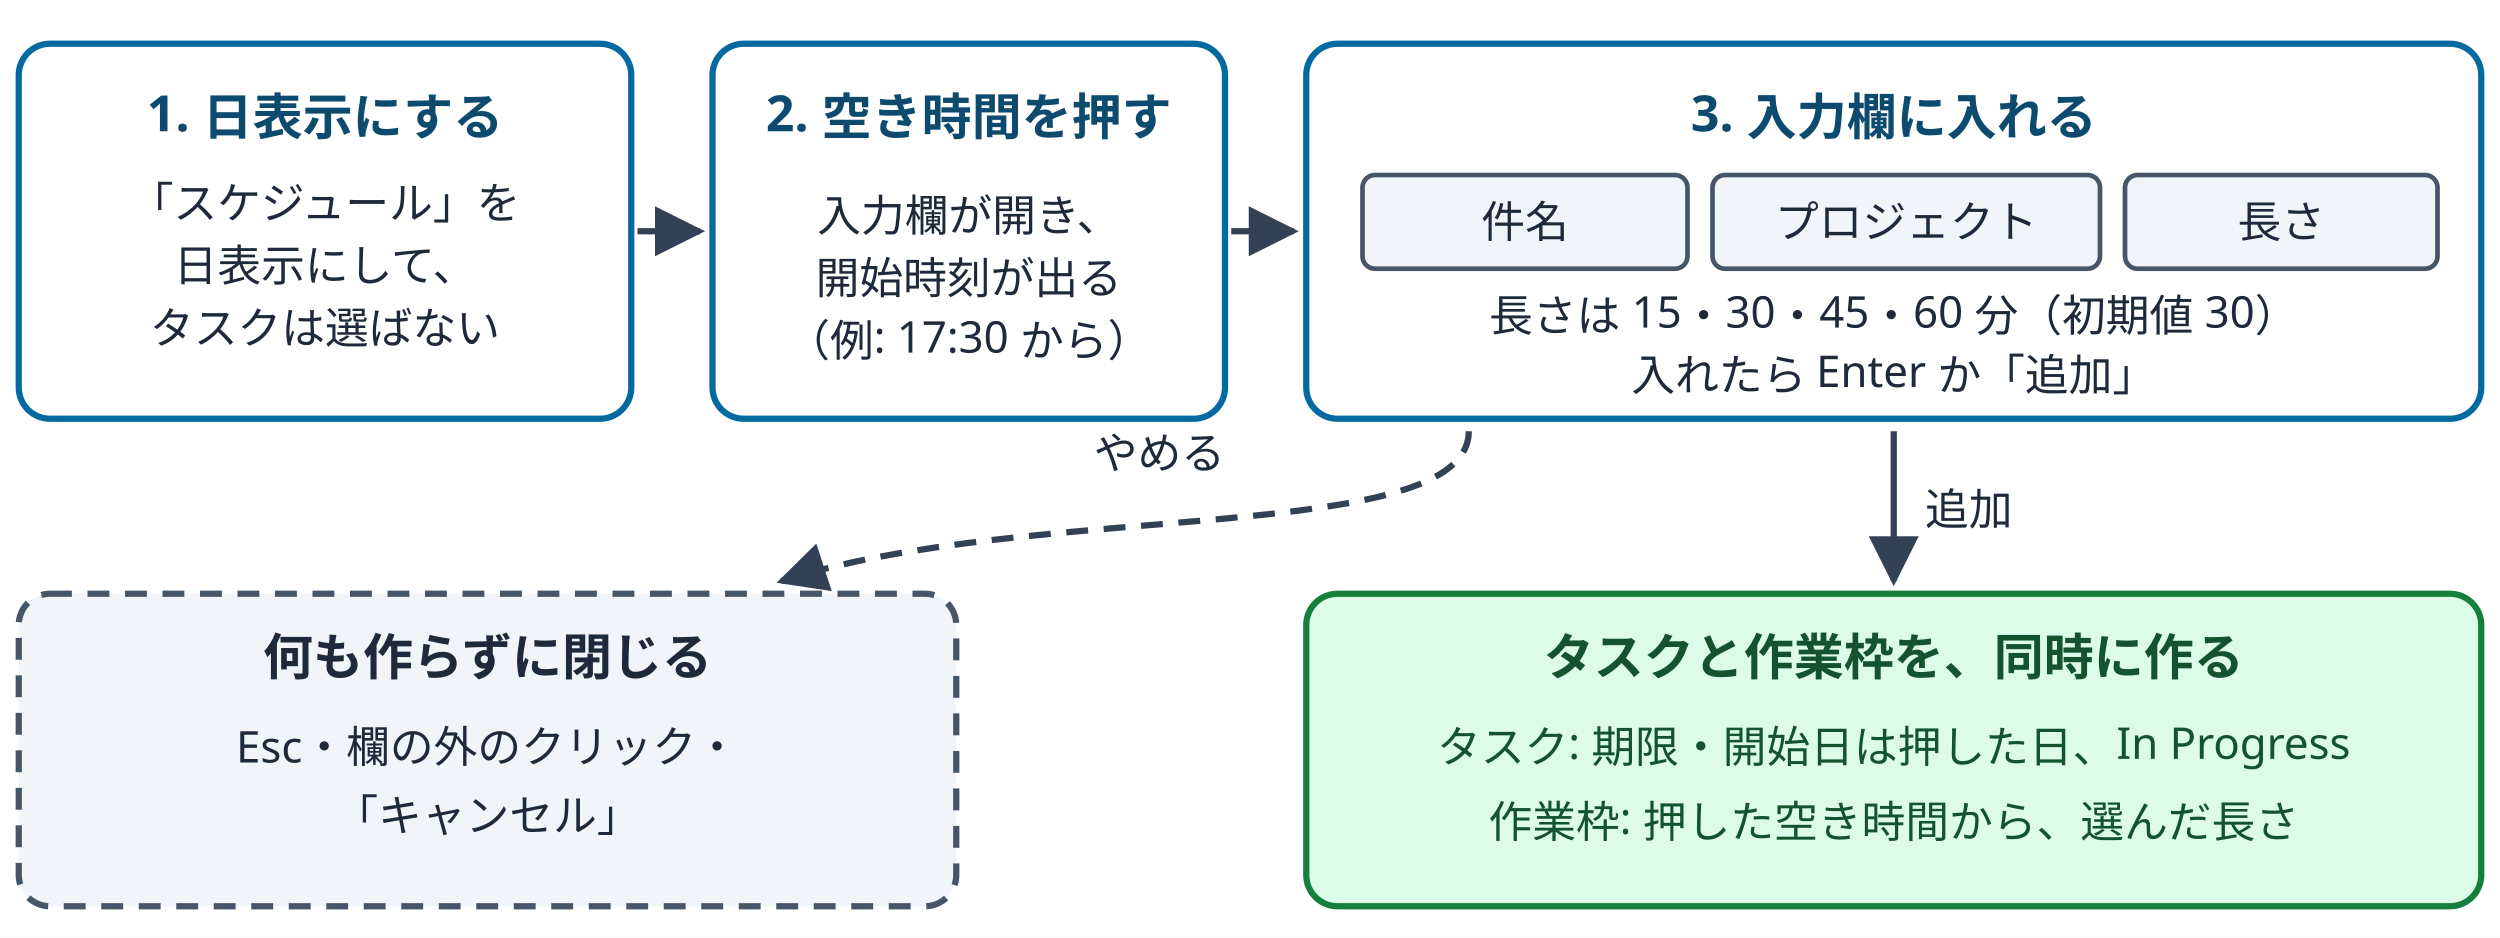
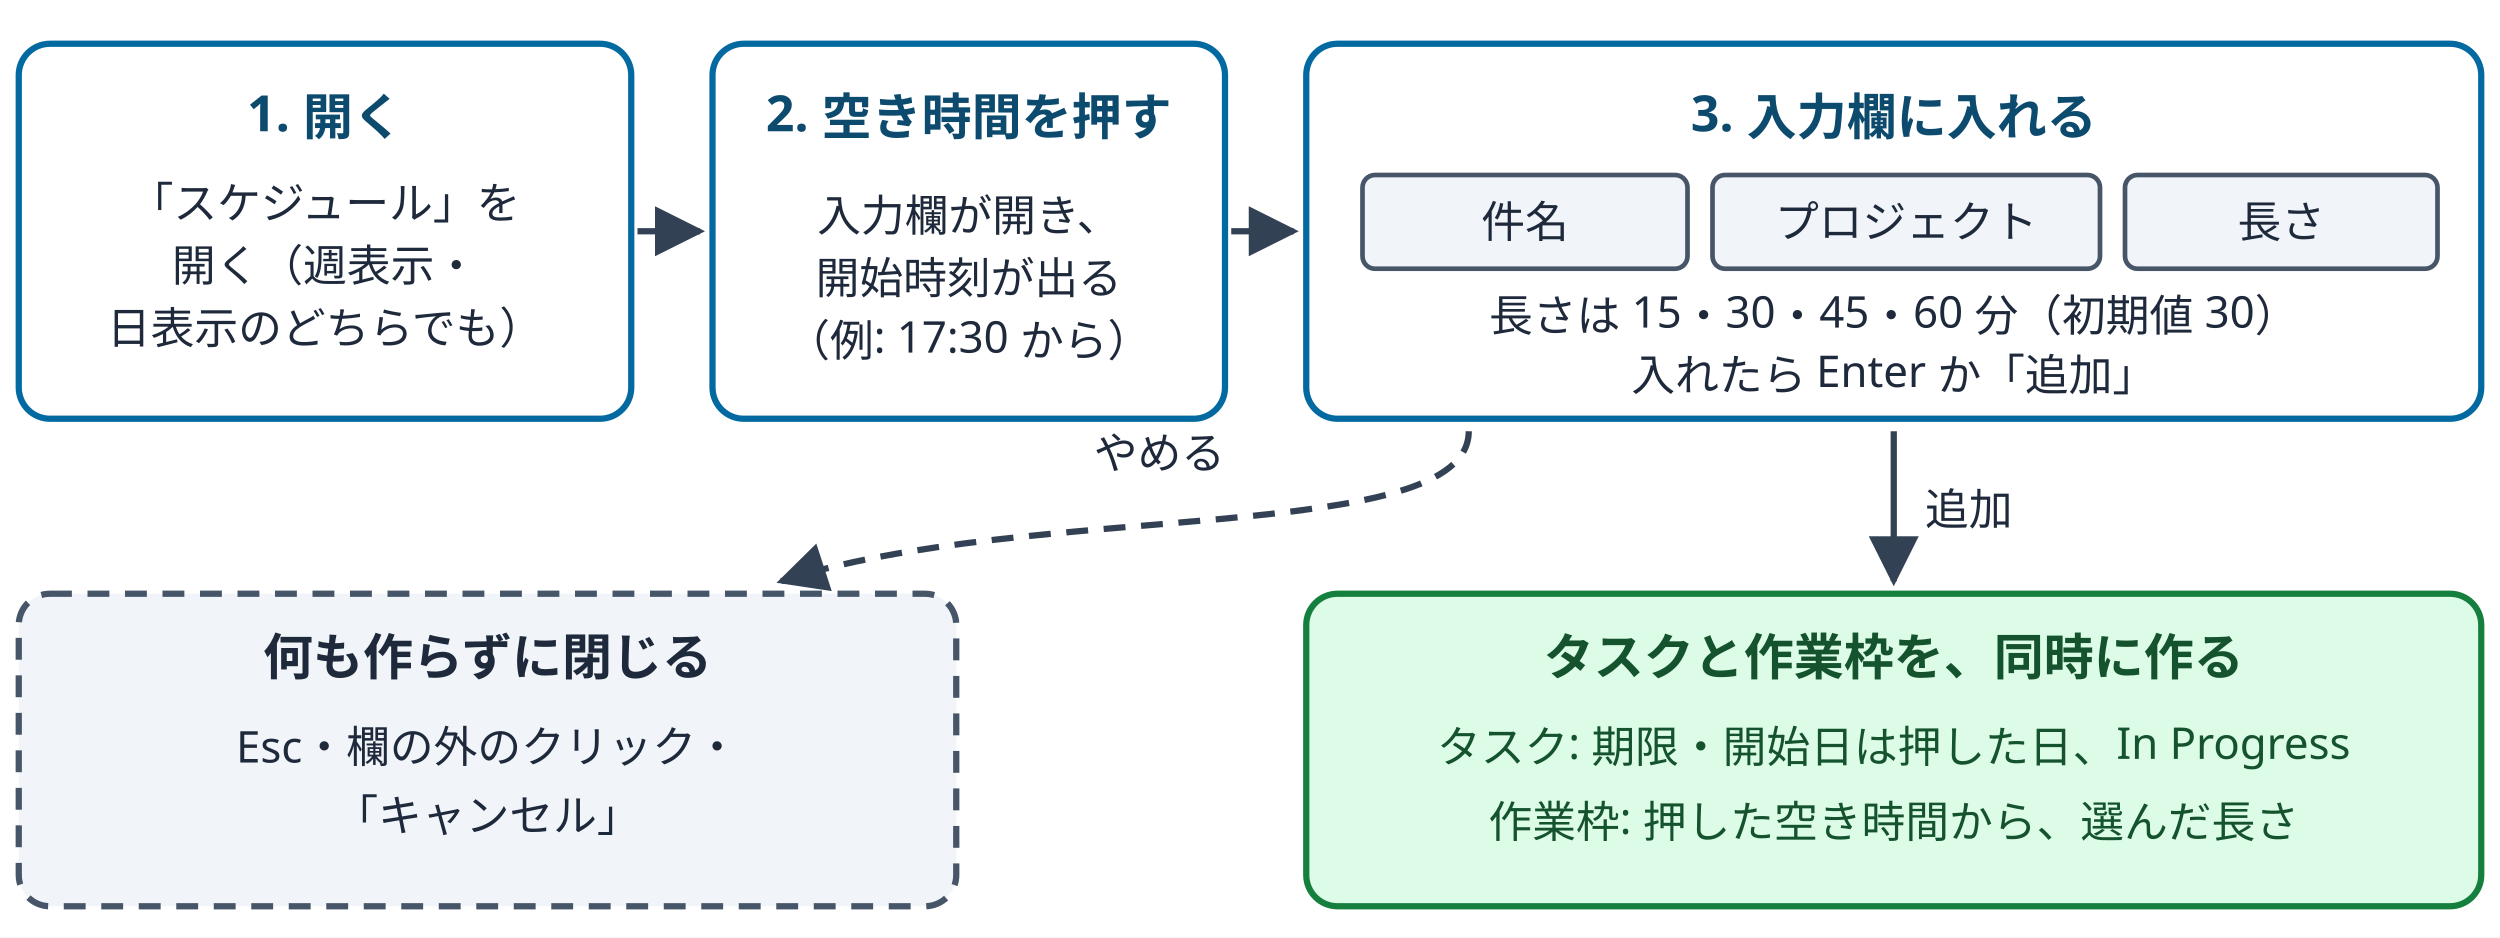
<svg xmlns="http://www.w3.org/2000/svg" viewBox="0 0 800 300" font-family="'Yu Gothic','Meiryo','Hiragino Sans',sans-serif" role="img" aria-labelledby="t d">
  <defs>
    <marker id="a" viewBox="0 0 10 10" refX="9" refY="5" markerWidth="8" markerHeight="8" orient="auto-start-reverse">
      <path d="M0,0 L10,5 L0,10 z" fill="#334155" />
    </marker>
  </defs>
  <rect width="800" height="300" fill="#ffffff" />
  <rect x="6" y="14" width="196" height="120" rx="10" fill="#ffffff" stroke="#0369a1" stroke-width="2" />
-   <text x="104" y="42" text-anchor="middle" font-size="16" font-weight="bold" fill="#0c4a6e">1. 日表示にする</text>
+   <text x="104" y="42" text-anchor="middle" font-size="16" font-weight="bold" fill="#0c4a6e">1. 開く</text>
  <text x="104" y="70" text-anchor="middle" font-size="14" fill="#1e293b">「スケジュール」を</text>
-   <text x="104" y="90" text-anchor="middle" font-size="14" fill="#1e293b">日表示にして、</text>
-   <text x="104" y="110" text-anchor="middle" font-size="14" fill="#1e293b">タスクは選ばない</text>
+   <text x="104" y="90" text-anchor="middle" font-size="14" fill="#1e293b">開く（週表示・</text>
+   <text x="104" y="110" text-anchor="middle" font-size="14" fill="#1e293b">日表示のどちらでも）</text>
  <rect x="228" y="14" width="164" height="120" rx="10" fill="#ffffff" stroke="#0369a1" stroke-width="2" />
  <text x="310" y="42" text-anchor="middle" font-size="16" font-weight="bold" fill="#0c4a6e">2. 空き時間を押す</text>
  <text x="310" y="74" text-anchor="middle" font-size="14" fill="#1e293b">入力欄が開き、</text>
  <text x="310" y="94" text-anchor="middle" font-size="14" fill="#1e293b">開始時刻が出る</text>
  <text x="310" y="114" text-anchor="middle" font-size="14" fill="#1e293b">（例: 17:30 から）</text>
  <rect x="418" y="14" width="376" height="120" rx="10" fill="#ffffff" stroke="#0369a1" stroke-width="2" />
  <text x="606" y="42" text-anchor="middle" font-size="16" font-weight="bold" fill="#0c4a6e">3. 入力欄に入れる</text>
  <rect x="436" y="56" width="104" height="30" rx="4" fill="#f1f5f9" stroke="#475569" stroke-width="1.5" />
  <text x="488" y="76" text-anchor="middle" font-size="14" fill="#1e293b">件名</text>
  <rect x="548" y="56" width="124" height="30" rx="4" fill="#f1f5f9" stroke="#475569" stroke-width="1.5" />
  <text x="610" y="76" text-anchor="middle" font-size="14" fill="#1e293b">プロジェクト</text>
  <rect x="680" y="56" width="100" height="30" rx="4" fill="#f1f5f9" stroke="#475569" stroke-width="1.5" />
  <text x="730" y="76" text-anchor="middle" font-size="14" fill="#1e293b">長さ</text>
  <text x="606" y="106" text-anchor="middle" font-size="14" fill="#1e293b">長さは 15・30・45・60 分（初期値 30）</text>
  <text x="606" y="125" text-anchor="middle" font-size="14" fill="#1e293b">入れたら Enter か「追加」</text>
  <line x1="204" y1="74" x2="224" y2="74" stroke="#334155" stroke-width="2" marker-end="url(#a)" />
  <line x1="394" y1="74" x2="414" y2="74" stroke="#334155" stroke-width="2" marker-end="url(#a)" />
  <rect x="418" y="190" width="376" height="100" rx="10" fill="#dcfce7" stroke="#15803d" stroke-width="2" />
  <text x="606" y="216" text-anchor="middle" font-size="16" font-weight="bold" fill="#14532d">タスクと作業枠を、同時に作る</text>
  <text x="606" y="244" text-anchor="middle" font-size="14" fill="#14532d">タスク: 期限・開始日は押した日、In Progress</text>
  <text x="606" y="268" text-anchor="middle" font-size="14" fill="#14532d">作業枠: 押した空き時間から、選んだ長さ</text>
  <line x1="606" y1="138" x2="606" y2="186" stroke="#334155" stroke-width="2" marker-end="url(#a)" />
  <text x="616" y="168" font-size="14" fill="#1e293b">追加</text>
  <rect x="6" y="190" width="300" height="100" rx="10" fill="#f1f5f9" stroke="#475569" stroke-width="2" stroke-dasharray="7 5" />
  <text x="156" y="216" text-anchor="middle" font-size="16" font-weight="bold" fill="#1e293b">何も作らずに閉じる</text>
  <text x="156" y="244" text-anchor="middle" font-size="14" fill="#1e293b">Esc・欄の外のクリック・</text>
  <text x="156" y="266" text-anchor="middle" font-size="14" fill="#1e293b">「キャンセル」</text>
  <path d="M470,138 C470,175 330,160 250,186" fill="none" stroke="#334155" stroke-width="2" stroke-dasharray="7 5" marker-end="url(#a)" />
  <text x="350" y="150" font-size="14" fill="#1e293b">やめる</text>
</svg>
